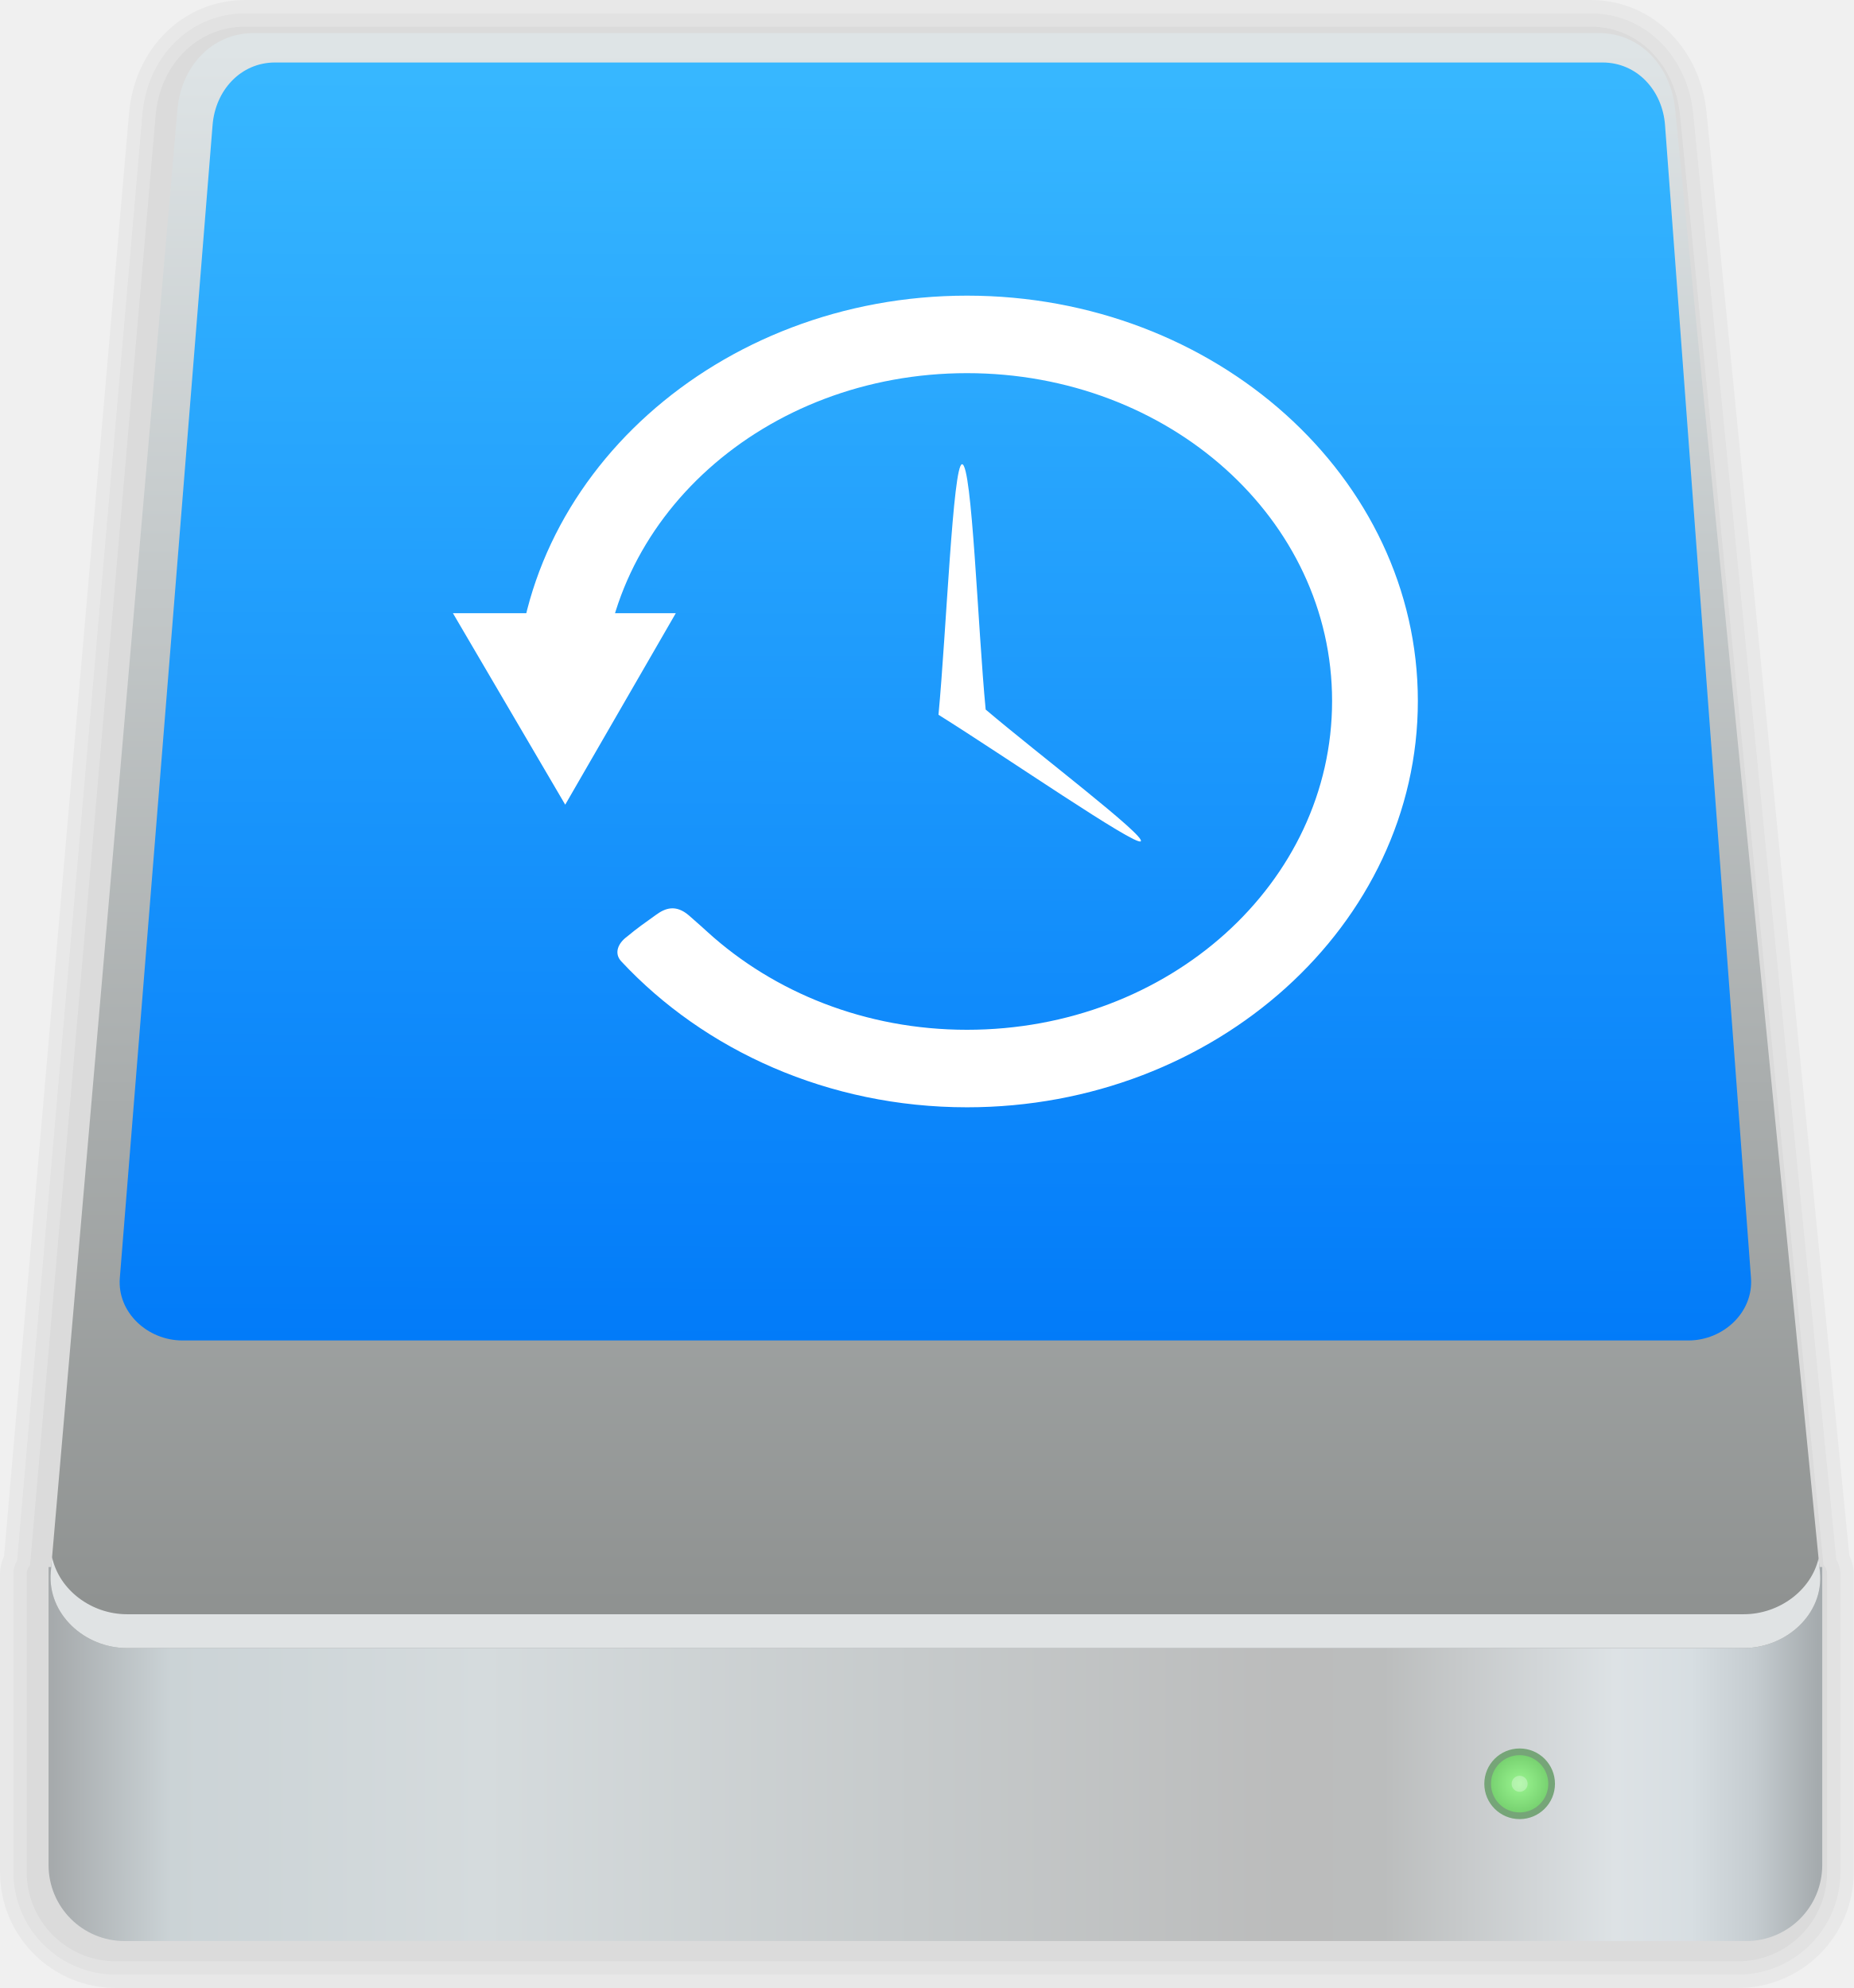
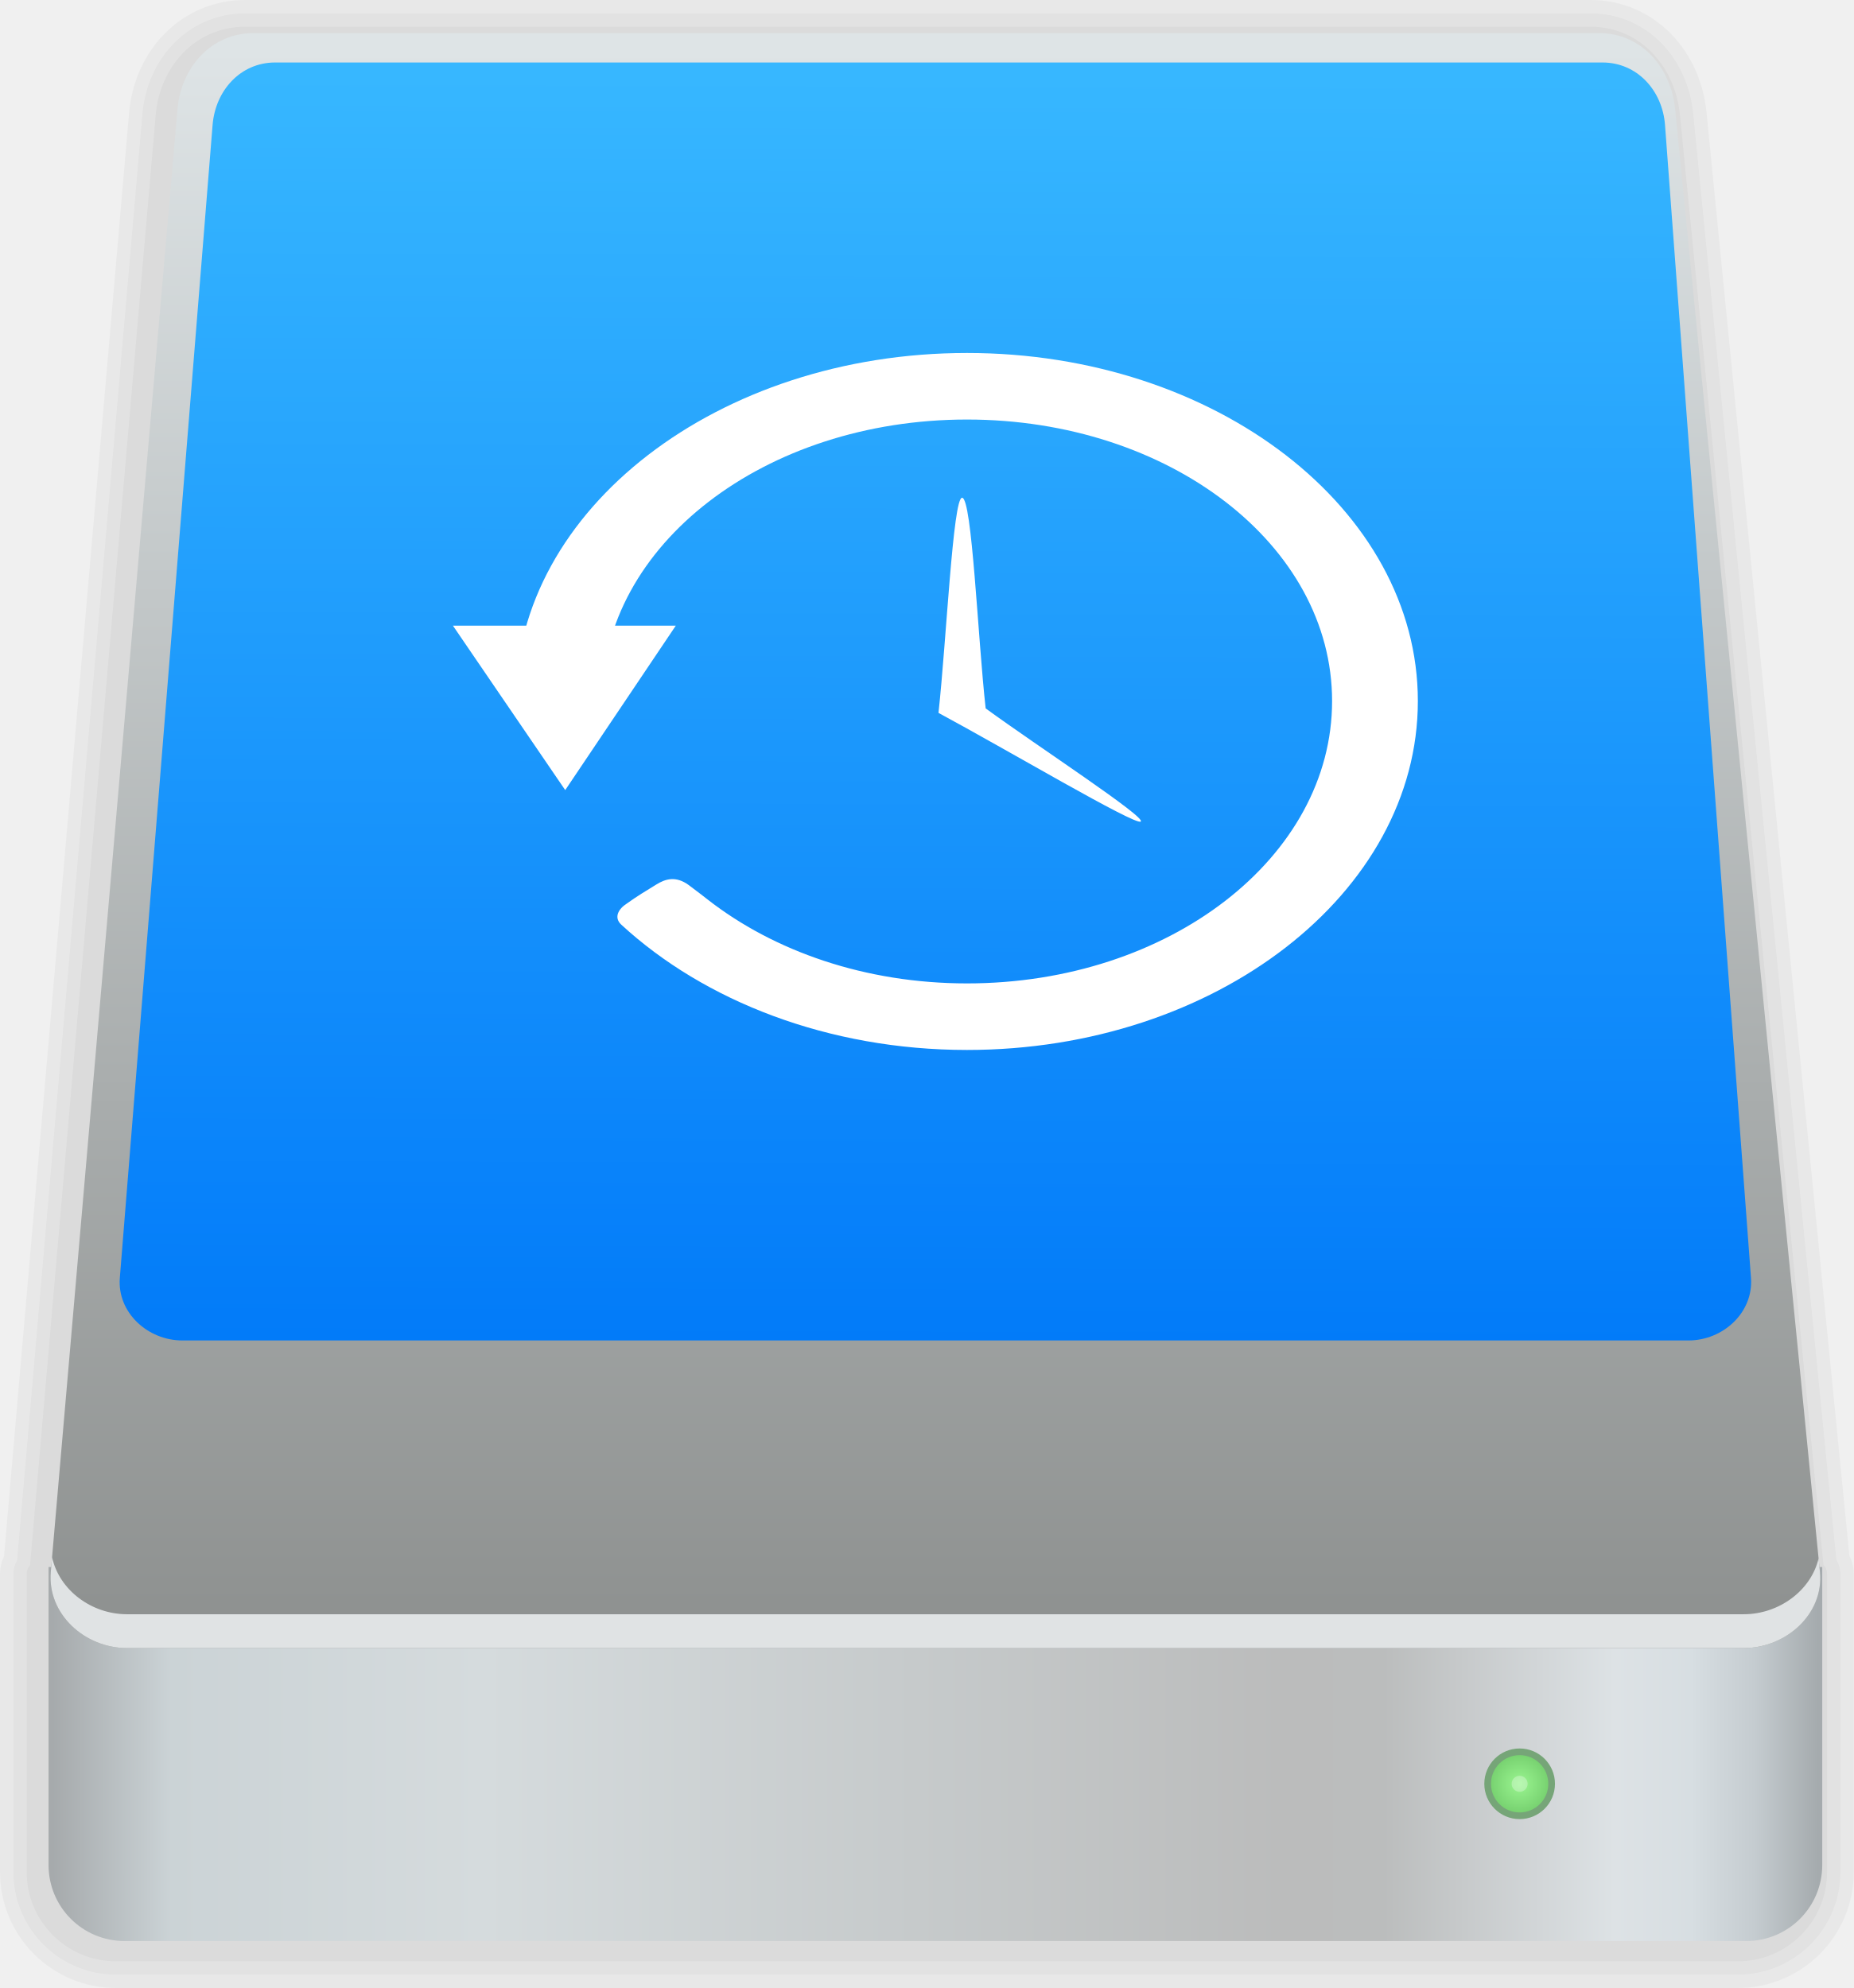
<svg xmlns="http://www.w3.org/2000/svg" xmlns:xlink="http://www.w3.org/1999/xlink" width="15.876mm" height="17.029mm" viewBox="0 0 15.876 17.029" version="1.1" id="svg5" xml:space="preserve">
  <defs id="defs2">
    <linearGradient id="linearGradient3050">
      <stop style="stop-color:#027bf9;stop-opacity:1;" offset="0" id="stop3046" />
      <stop style="stop-color:#37b7ff;stop-opacity:1;" offset="1" id="stop3048" />
    </linearGradient>
    <linearGradient id="unchecked_highlight">
      <stop style="stop-color:#5f5f5f;stop-opacity:1;" offset="0" id="stop1645" />
    </linearGradient>
    <linearGradient id="dark_unchecked_bg">
      <stop id="stop1615" offset="0" style="stop-color:#6a6a6a;stop-opacity:1" />
      <stop id="stop1617" offset="1" style="stop-color:#545454;stop-opacity:1" />
    </linearGradient>
    <style id="current-color-scheme" type="text/css">.ColorScheme-Text {
        color:#363636;
      }</style>
    <linearGradient id="linearGradient6987">
      <stop id="stop6985" offset="0" style="stop-color:#77d2fb;stop-opacity:1;" />
    </linearGradient>
    <linearGradient id="linearGradient4178">
      <stop style="stop-color:#9af590;stop-opacity:1" offset="0" id="stop4180" />
      <stop style="stop-color:#74ce6d;stop-opacity:1" offset="1" id="stop4182" />
    </linearGradient>
    <linearGradient id="linearGradient4152">
      <stop style="stop-color:#a5abae;stop-opacity:1" offset="0" id="stop4154" />
      <stop id="stop4166" offset="0.036" style="stop-color:#c5ccd0;stop-opacity:1" />
      <stop id="stop4160" offset="0.072" style="stop-color:#d7dee2;stop-opacity:1" />
      <stop style="stop-color:#dde2e5;stop-opacity:1" offset="0.115" id="stop4162" />
      <stop id="stop4164" offset="0.246" style="stop-color:#bbbdbd;stop-opacity:1" />
      <stop style="stop-color:#bbbcbc;stop-opacity:1" offset="0.303" id="stop4174" />
      <stop style="stop-color:#c6cacb;stop-opacity:1" offset="0.511" id="stop4168" />
      <stop id="stop4170" offset="0.756" style="stop-color:#d5dbdd;stop-opacity:1" />
      <stop style="stop-color:#cbd3d6;stop-opacity:1;" offset="0.933" id="stop4172" />
      <stop style="stop-color:#a6aaac;stop-opacity:1" offset="1" id="stop4156" />
    </linearGradient>
    <linearGradient id="linearGradient4141-0">
      <stop style="stop-color:#8e9190;stop-opacity:1" offset="0" id="stop4143-6" />
      <stop style="stop-color:#dee4e6;stop-opacity:1" offset="1" id="stop4145-8" />
    </linearGradient>
    <linearGradient xlink:href="#linearGradient4141-0" id="linearGradient4147" x1="235.955" y1="125.254" x2="235.955" y2="7.288" gradientUnits="userSpaceOnUse" gradientTransform="matrix(0.8197895,0,0,0.8197895,-120.3717,0.2927693)" />
    <linearGradient xlink:href="#linearGradient4152" id="linearGradient4158-0" x1="145.763" y1="183.444" x2="13.559" y2="183.444" gradientUnits="userSpaceOnUse" gradientTransform="matrix(0.8197895,0,0,0.8197895,-0.7360038,-42.1515)" />
    <radialGradient xlink:href="#linearGradient4178" id="radialGradient4184-9" cx="128.238" cy="137.289" fx="128.238" fy="137.289" r="2.397" gradientUnits="userSpaceOnUse" gradientTransform="matrix(0.8197895,0,0,0.8197895,-4.675691,0.2927693)" />
    <linearGradient xlink:href="#linearGradient3050" id="linearGradient3052" x1="59.754" y1="85.692" x2="59.991" y2="7.93" gradientUnits="userSpaceOnUse" />
  </defs>
  <g id="layer1" transform="translate(-82.70529,-105.8546)">
    <g fill="#ffffff" id="g9192" style="fill:#ffffff;fill-opacity:1;stroke:none;stroke-opacity:1" transform="matrix(0.147792,0,0,0.147792,73.72538,-30.7186)">
      <g id="g10217">
        <g id="g11853">
          <g id="g4201-2" transform="matrix(0.7734669,0,0,0.7734669,-187.543,921.6918)" style="opacity:0.7;fill:#ffffff;fill-opacity:1;stroke:none;stroke-opacity:1">
            <path id="path4190-6" d="m 339.388,6.102 c -3.159,0 -5.429,2.554 -5.701,5.701 l -9.461,109.244 h -0.199 v 22.324 c 0,3.159 2.544,5.701 5.703,5.701 H 451.206 c 3.159,0 5.703,-2.542 5.703,-5.701 v -22.324 h -0.209 L 445.89,11.803 c -0.311,-3.144 -2.544,-5.701 -5.703,-5.701 z" style="opacity:1;fill:none;fill-opacity:0.049;stroke:#000000;stroke-width:2;stroke-linecap:round;stroke-linejoin:round;stroke-miterlimit:4;stroke-dasharray:none;stroke-dashoffset:0;stroke-opacity:0.046;paint-order:fill markers stroke" />
            <path style="opacity:1;fill:none;fill-opacity:0.049;stroke:#000000;stroke-width:4;stroke-linecap:round;stroke-linejoin:round;stroke-miterlimit:4;stroke-dasharray:none;stroke-dashoffset:0;stroke-opacity:0.046;paint-order:fill markers stroke" d="m 339.388,6.102 c -3.159,0 -5.429,2.554 -5.701,5.701 l -9.461,109.244 h -0.199 v 22.324 c 0,3.159 2.544,5.701 5.703,5.701 H 451.206 c 3.159,0 5.703,-2.542 5.703,-5.701 v -22.324 h -0.209 L 445.89,11.803 c -0.311,-3.144 -2.544,-5.701 -5.703,-5.701 z" id="path4197-1" />
            <path id="path4199-8" d="m 339.388,6.102 c -3.159,0 -5.429,2.554 -5.701,5.701 l -9.461,109.244 h -0.199 v 22.324 c 0,3.159 2.544,5.701 5.703,5.701 H 451.206 c 3.159,0 5.703,-2.542 5.703,-5.701 v -22.324 h -0.209 L 445.89,11.803 c -0.311,-3.144 -2.544,-5.701 -5.703,-5.701 z" style="opacity:1;fill:none;fill-opacity:0.049;stroke:#000000;stroke-width:6;stroke-linecap:round;stroke-linejoin:round;stroke-miterlimit:4;stroke-dasharray:none;stroke-dashoffset:0;stroke-opacity:0.046;paint-order:fill markers stroke" />
          </g>
          <path style="opacity:1;fill:url(#linearGradient4158-0);fill-opacity:1;stroke:none;stroke-width:2;stroke-linecap:round;stroke-linejoin:round;stroke-miterlimit:4;stroke-dasharray:none;stroke-dashoffset:0;stroke-opacity:1;paint-order:fill markers stroke" d="m 119.037,99.525 v 18.302 c 0,2.59 -2.085,4.674 -4.674,4.674 H 14.776 c -2.59,0 -4.674,-2.085 -4.674,-4.674 V 99.525 Z" id="rect4149-7" transform="matrix(0.9434946,0,0,0.9434946,54.04297,921.0129)" />
          <path style="opacity:1;fill:url(#linearGradient4147);fill-opacity:1;stroke:none;stroke-width:2;stroke-linecap:round;stroke-linejoin:round;stroke-miterlimit:4;stroke-dasharray:none;stroke-dashoffset:0;stroke-opacity:1;paint-order:fill markers stroke" d="m 22.694,5.295 h 82.634 c 2.59,0 4.419,2.097 4.674,4.674 l 8.893,89.86 c 0.255,2.577 -2.085,4.674 -4.674,4.674 H 14.913 c -2.59,0 -4.898,-2.094 -4.674,-4.674 L 18.02,9.969 c 0.223,-2.58 2.085,-4.674 4.674,-4.674 z" id="rect4138" transform="matrix(0.9434946,0,0,0.9434946,54.04297,921.0129)" />
          <circle style="opacity:1;fill:url(#radialGradient4184-9);fill-opacity:1;stroke:#76a578;stroke-width:0.41;stroke-linecap:round;stroke-linejoin:round;stroke-miterlimit:4;stroke-dasharray:none;stroke-dashoffset:0;stroke-opacity:1;paint-order:fill markers stroke" id="path4176-9" cx="100.452" cy="112.841" r="1.965" transform="matrix(0.9434946,0,0,0.9434946,54.04297,921.0129)" />
          <circle style="opacity:1;fill:#ffffff;fill-opacity:0.297;stroke:none;stroke-width:0.5;stroke-linecap:round;stroke-linejoin:round;stroke-miterlimit:4;stroke-dasharray:none;stroke-dashoffset:0;stroke-opacity:1;paint-order:fill markers stroke" id="path4188-2" cx="100.452" cy="112.841" r="0.491" transform="matrix(0.9434946,0,0,0.9434946,54.04297,921.0129)" />
          <path style="opacity:1;fill:url(#linearGradient3052);fill-opacity:1;stroke:none;stroke-width:6;stroke-linecap:round;stroke-linejoin:round;stroke-miterlimit:4;stroke-dasharray:none;stroke-dashoffset:0;stroke-opacity:0.046;paint-order:fill markers stroke" d="m 24.017,7.101 h 81.523 c 2.128,0 3.683,1.719 3.841,3.841 l 5.28,70.824 c 0.158,2.122 -1.713,3.841 -3.841,3.841 H 18.32 c -2.128,0 -4.011,-1.72 -3.841,-3.841 l 5.697,-70.824 c 0.171,-2.121 1.713,-3.841 3.841,-3.841 z" id="rect4206" transform="matrix(0.9434946,0,0,0.9434946,54.04297,921.0129)" />
          <path style="opacity:1;fill:#e0e3e4;fill-opacity:1;stroke:none;stroke-width:2;stroke-linecap:round;stroke-linejoin:round;stroke-miterlimit:4;stroke-dasharray:none;stroke-dashoffset:0;stroke-opacity:1;paint-order:fill markers stroke" d="m 10.317,98.919 -0.078,0.909 c -0.223,2.58 2.084,4.675 4.674,4.675 h 99.308 c 2.59,0 4.93,-2.098 4.675,-4.675 l -0.083,-0.842 c -0.452,1.979 -2.432,3.439 -4.592,3.439 h -99.308 c -2.184,0 -4.162,-1.492 -4.595,-3.507 z" id="path4217-0" transform="matrix(0.9434946,0,0,0.9434946,54.04297,921.0129)" />
-           <g id="g11826" transform="translate(0,-2.822829)">
+           <g id="g11826" transform="matrix(1,0,0,0.8587335,7.5737118e-7,133.8625)">
            <path d="m 87.007,962.455 h 12.913 l -6.407,11.097 z" id="path9188" style="fill:#ffffff;fill-opacity:1;stroke:none;stroke-opacity:1" />
            <g id="g11820">
              <path d="m 115.143,968.34 c 0.456,-4.84 0.838,-14.52 1.367,-14.52 0.579,0 0.911,9.478 1.367,14.218 2.995,2.546 9.338,7.364 8.984,7.638 -0.34,0.263 -7.812,-4.89 -11.719,-7.336 z" id="path9186" style="fill:#ffffff;fill-opacity:1;stroke:none;stroke-width:0.88;stroke-opacity:1" />
              <path d="m 116.795,944.049 c -14.408,0 -26.156,10.535 -26.156,23.493 0,0.377 0.011,0.771 0.031,1.144 l 4.969,-1.144 c 5e-5,-10.537 9.441,-19.001 21.156,-19.001 11.716,0 21.156,8.464 21.156,19.001 0,10.537 -9.44,19.057 -21.156,19.057 -5.898,0 -11.195,-2.177 -15.031,-5.664 0,0 -0.679,-0.62 -1.091,-0.971 -0.755,-0.643 -1.362,-0.414 -1.878,-0.042 -0.604,0.432 -1.131,0.799 -1.718,1.292 -0.483,0.355 -0.763,0.944 -0.312,1.423 4.805,5.153 11.998,8.454 20.031,8.454 14.408,0 26.125,-10.591 26.125,-23.549 0,-12.958 -11.717,-23.493 -26.125,-23.493 z" id="path9190" style="fill:#ffffff;fill-opacity:1;stroke:none;stroke-width:0.945;stroke-opacity:1" />
            </g>
          </g>
        </g>
      </g>
    </g>
  </g>
  <style type="text/css" id="style2">
	.st0{fill:#007D5A;}
	.st1{fill:#073C34;}
	.st2{fill:url(#SVGID_1_);}
	.st3{fill:url(#SVGID_2_);}
	.st4{fill:#FFF293;}
	.st5{fill:url(#SVGID_3_);}
</style>
</svg>
